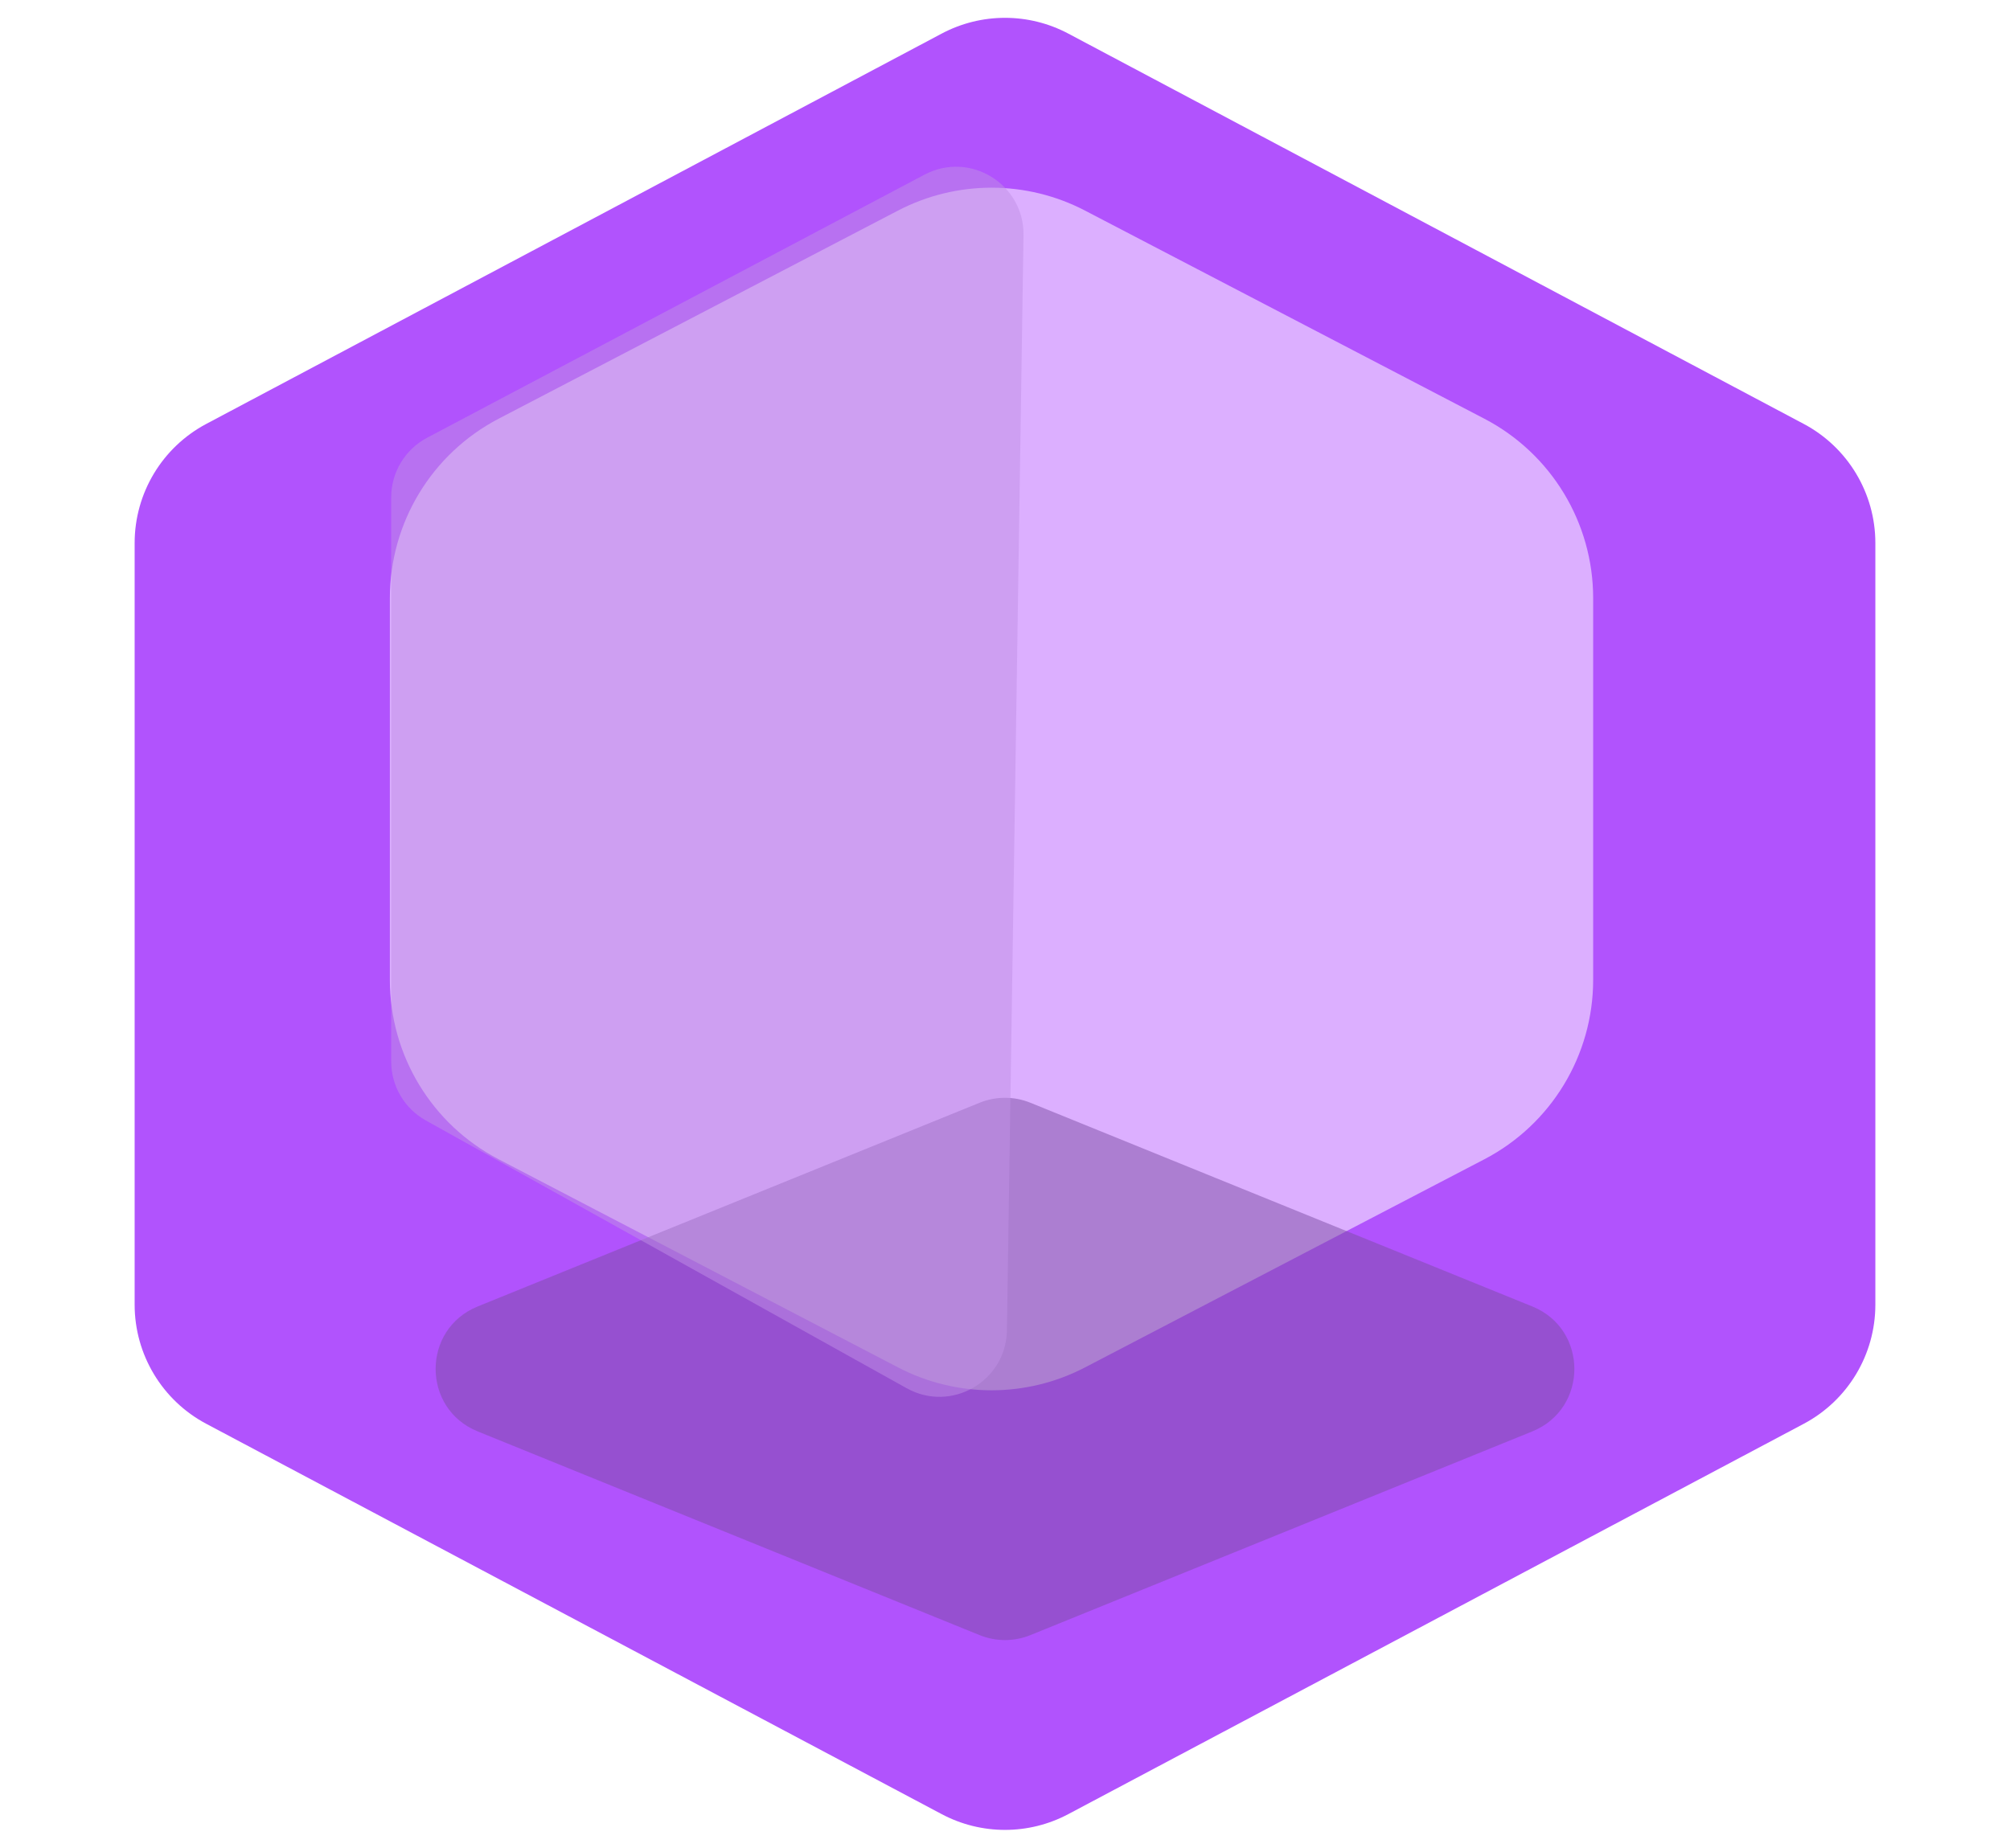
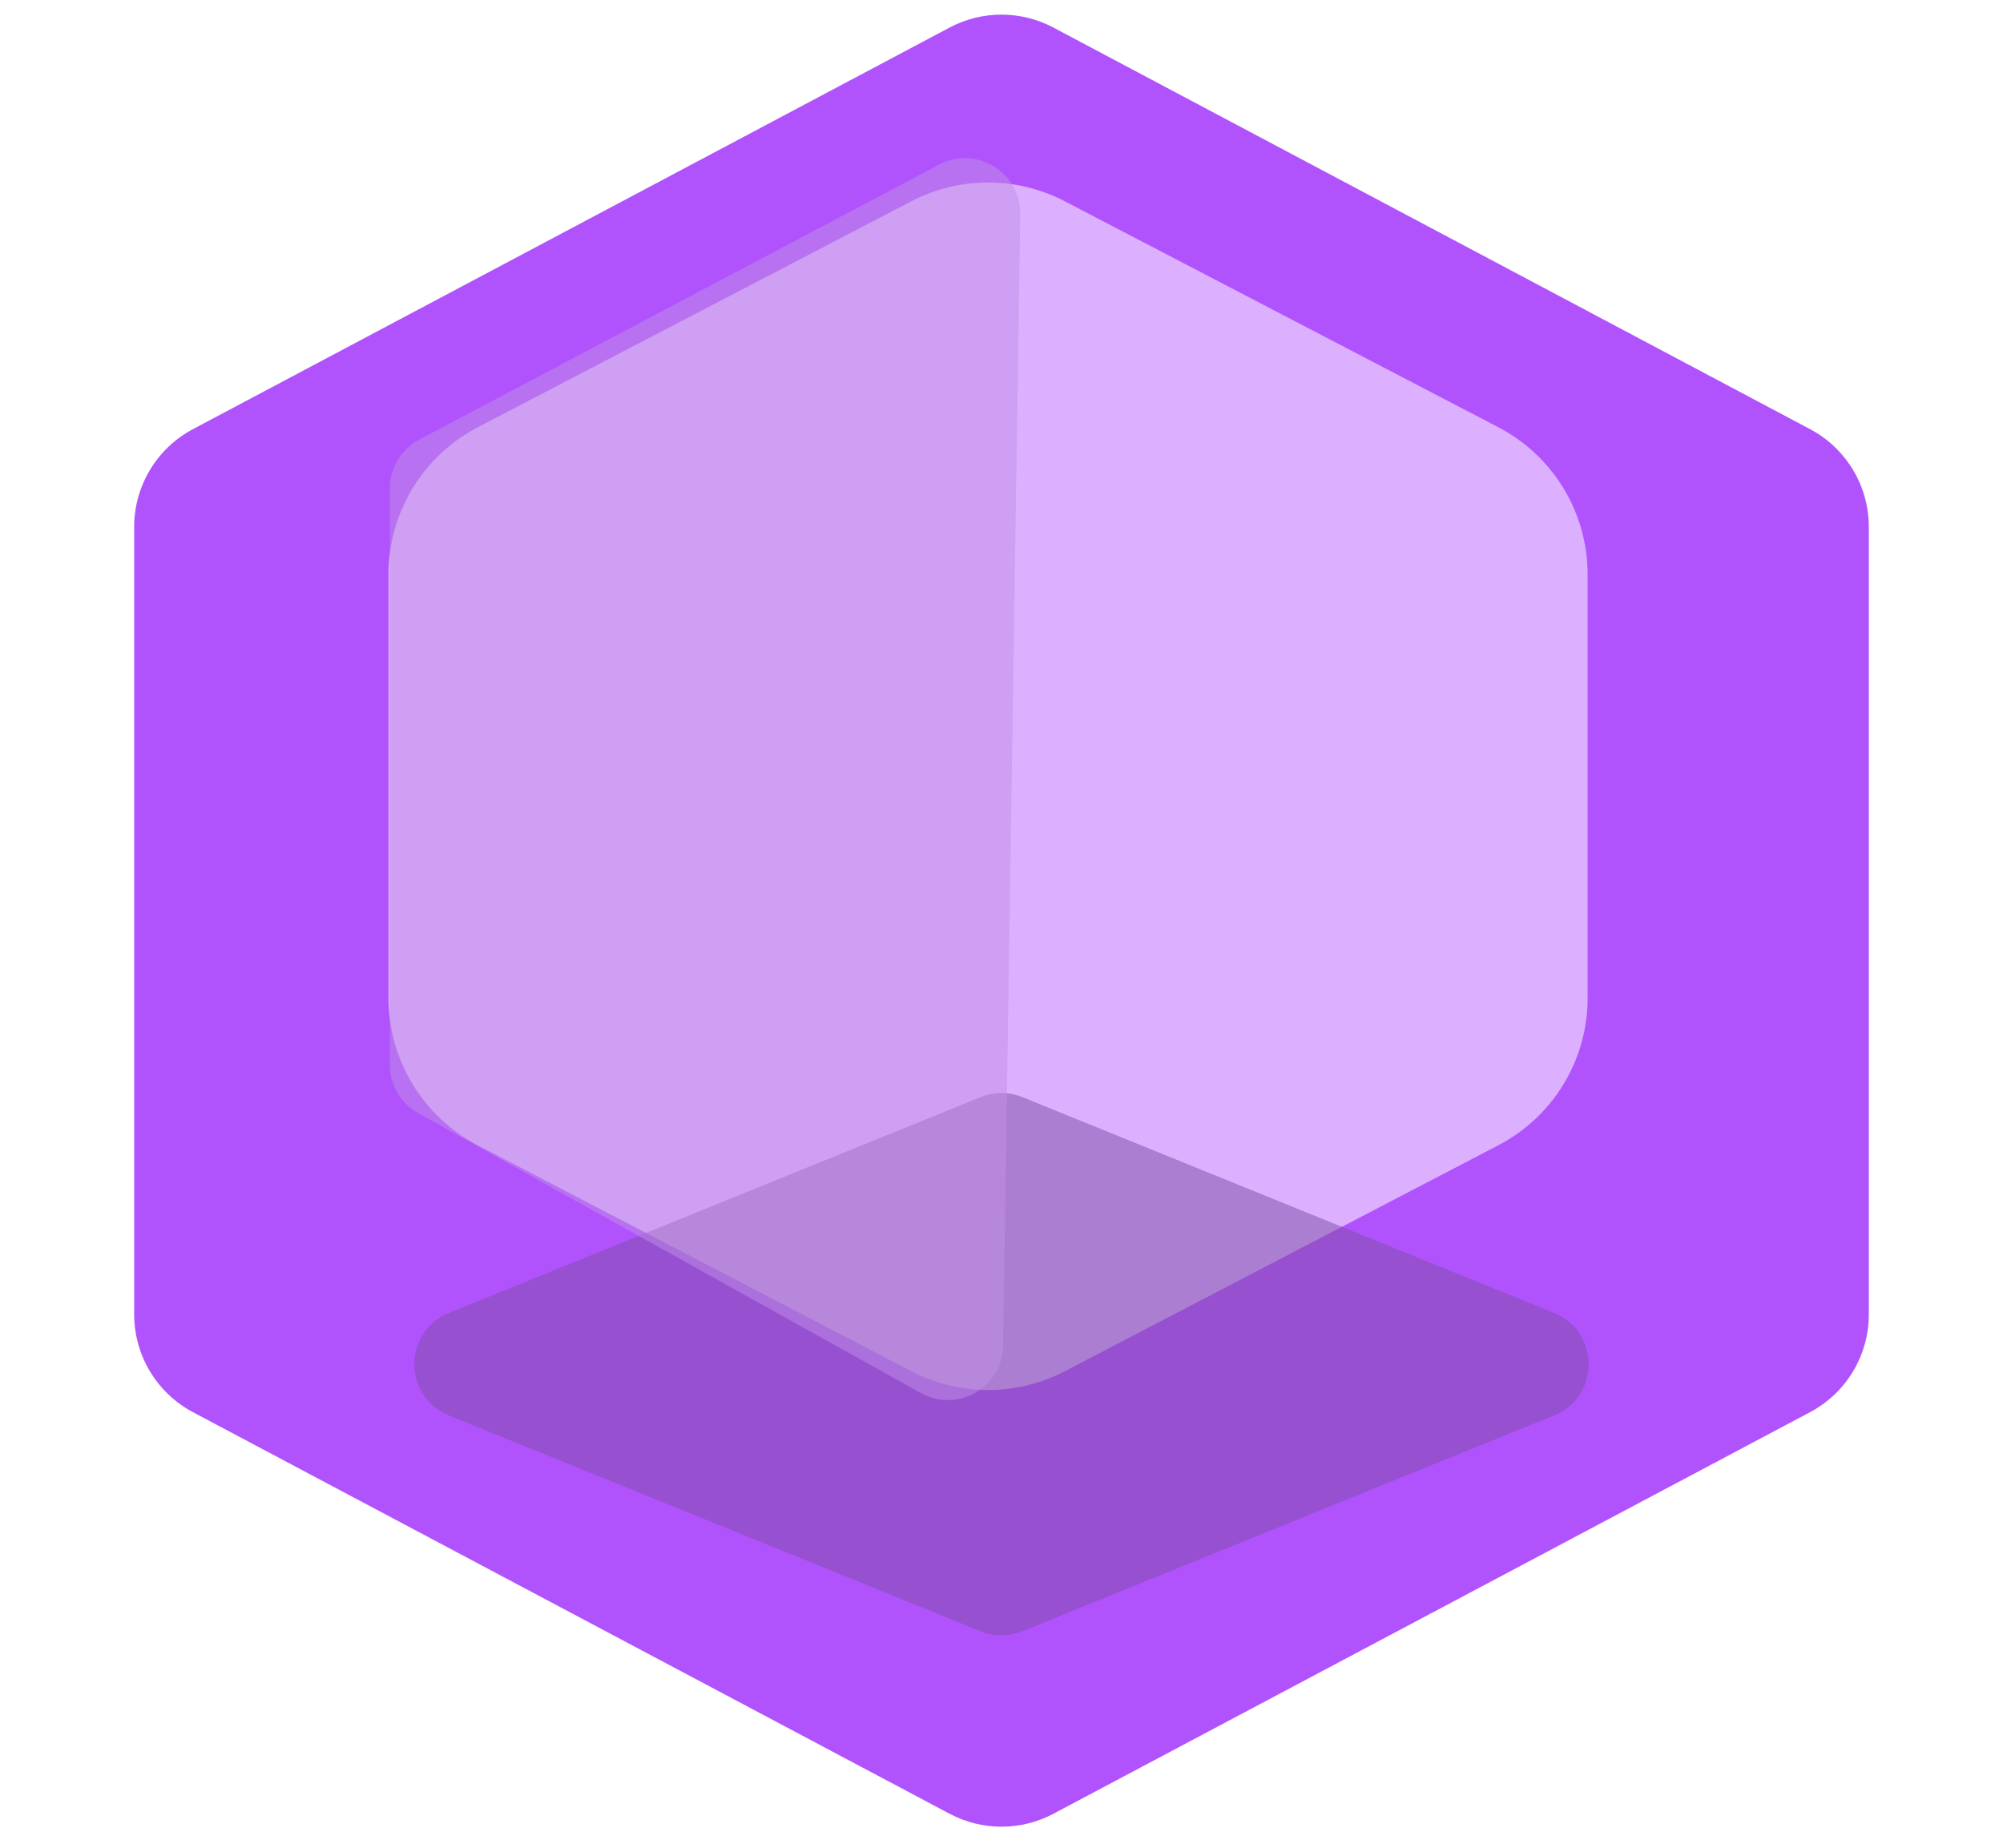
- <svg xmlns="http://www.w3.org/2000/svg" width="149" height="137" viewBox="0 0 149 137" fill="none">
-   <path d="M69.811 2.489C72.743 0.933 76.257 0.933 79.189 2.489L133.708 31.43C136.976 33.165 139.019 36.563 139.019 40.263V96.737C139.019 100.437 136.976 103.835 133.708 105.569L79.189 134.511C76.257 136.067 72.743 136.067 69.811 134.511L15.292 105.569C12.024 103.835 9.981 100.437 9.981 96.737V40.263C9.981 36.563 12.024 33.165 15.292 31.43L69.811 2.489Z" fill="#B153FD" />
-   <path d="M66.566 15.615C70.911 13.35 76.089 13.35 80.434 15.615L110.034 31.045C114.991 33.629 118.1 38.756 118.1 44.346V72.654C118.1 78.244 114.991 83.371 110.034 85.955L80.434 101.385C76.089 103.65 70.911 103.65 66.566 101.385L36.966 85.955C32.008 83.371 28.9 78.244 28.9 72.654V44.346C28.9 38.756 32.009 33.629 36.966 31.045L66.566 15.615Z" fill="#DCAFFF" />
-   <path d="M76.381 121.237C75.175 121.726 73.825 121.726 72.619 121.237L35.413 106.133C31.253 104.444 31.253 98.555 35.413 96.867L72.619 81.763C73.825 81.274 75.175 81.274 76.381 81.763L113.587 96.867C117.747 98.555 117.747 104.444 113.587 106.133L76.381 121.237Z" fill="#7D4EA4" fill-opacity="0.5" />
-   <path d="M31.567 83.077C29.982 82.194 29 80.522 29 78.709L29 36.877C29 35.025 30.024 33.324 31.662 32.457L68.534 12.95C71.894 11.172 75.93 13.645 75.872 17.445L74.642 98.638C74.585 102.419 70.513 104.771 67.21 102.93L31.567 83.077Z" fill="#C091E6" fill-opacity="0.5" />
+ <svg xmlns="http://www.w3.org/2000/svg" width="181" height="167" viewBox="0 0 181 167" fill="none">
+   <path d="M85.811 2.489C88.743 0.933 92.257 0.933 95.189 2.489L163.564 38.786C166.832 40.521 168.875 43.919 168.875 47.619V118.804C168.875 122.504 166.832 125.902 163.564 127.637L95.189 163.934C92.257 165.49 88.743 165.49 85.811 163.934L17.436 127.637C14.168 125.902 12.125 122.504 12.125 118.804V47.619C12.125 43.919 14.168 40.521 17.436 38.786L85.811 2.489Z" fill="#B153FD" />
+   <path d="M82.351 18.192C86.697 15.927 91.874 15.927 96.219 18.192L135.398 38.616C140.355 41.2 143.464 46.326 143.464 51.917V90.211C143.464 95.801 140.355 100.928 135.398 103.512L96.219 123.936C91.874 126.201 86.697 126.201 82.351 123.936L43.172 103.512C38.215 100.928 35.106 95.801 35.106 90.211V51.917C35.106 46.326 38.215 41.2 43.172 38.616L82.351 18.192Z" fill="#DCAFFF" />
+   <path d="M92.38 147.438C91.174 147.927 89.825 147.927 88.619 147.438L40.567 127.931C36.408 126.243 36.408 120.354 40.567 118.666L88.619 99.159C89.825 98.67 91.174 98.67 92.38 99.159L140.433 118.666C144.592 120.354 144.592 126.243 140.433 127.931L92.38 147.438Z" fill="#7D4EA4" fill-opacity="0.5" />
+   <path d="M37.795 100.611C36.211 99.729 35.228 98.057 35.228 96.243L35.228 44.15C35.228 42.298 36.253 40.597 37.89 39.731L84.857 14.883C88.216 13.105 92.252 15.578 92.194 19.378L90.646 121.618C90.589 125.399 86.517 127.75 83.213 125.91L37.795 100.611Z" fill="#C091E6" fill-opacity="0.5" />
</svg>
